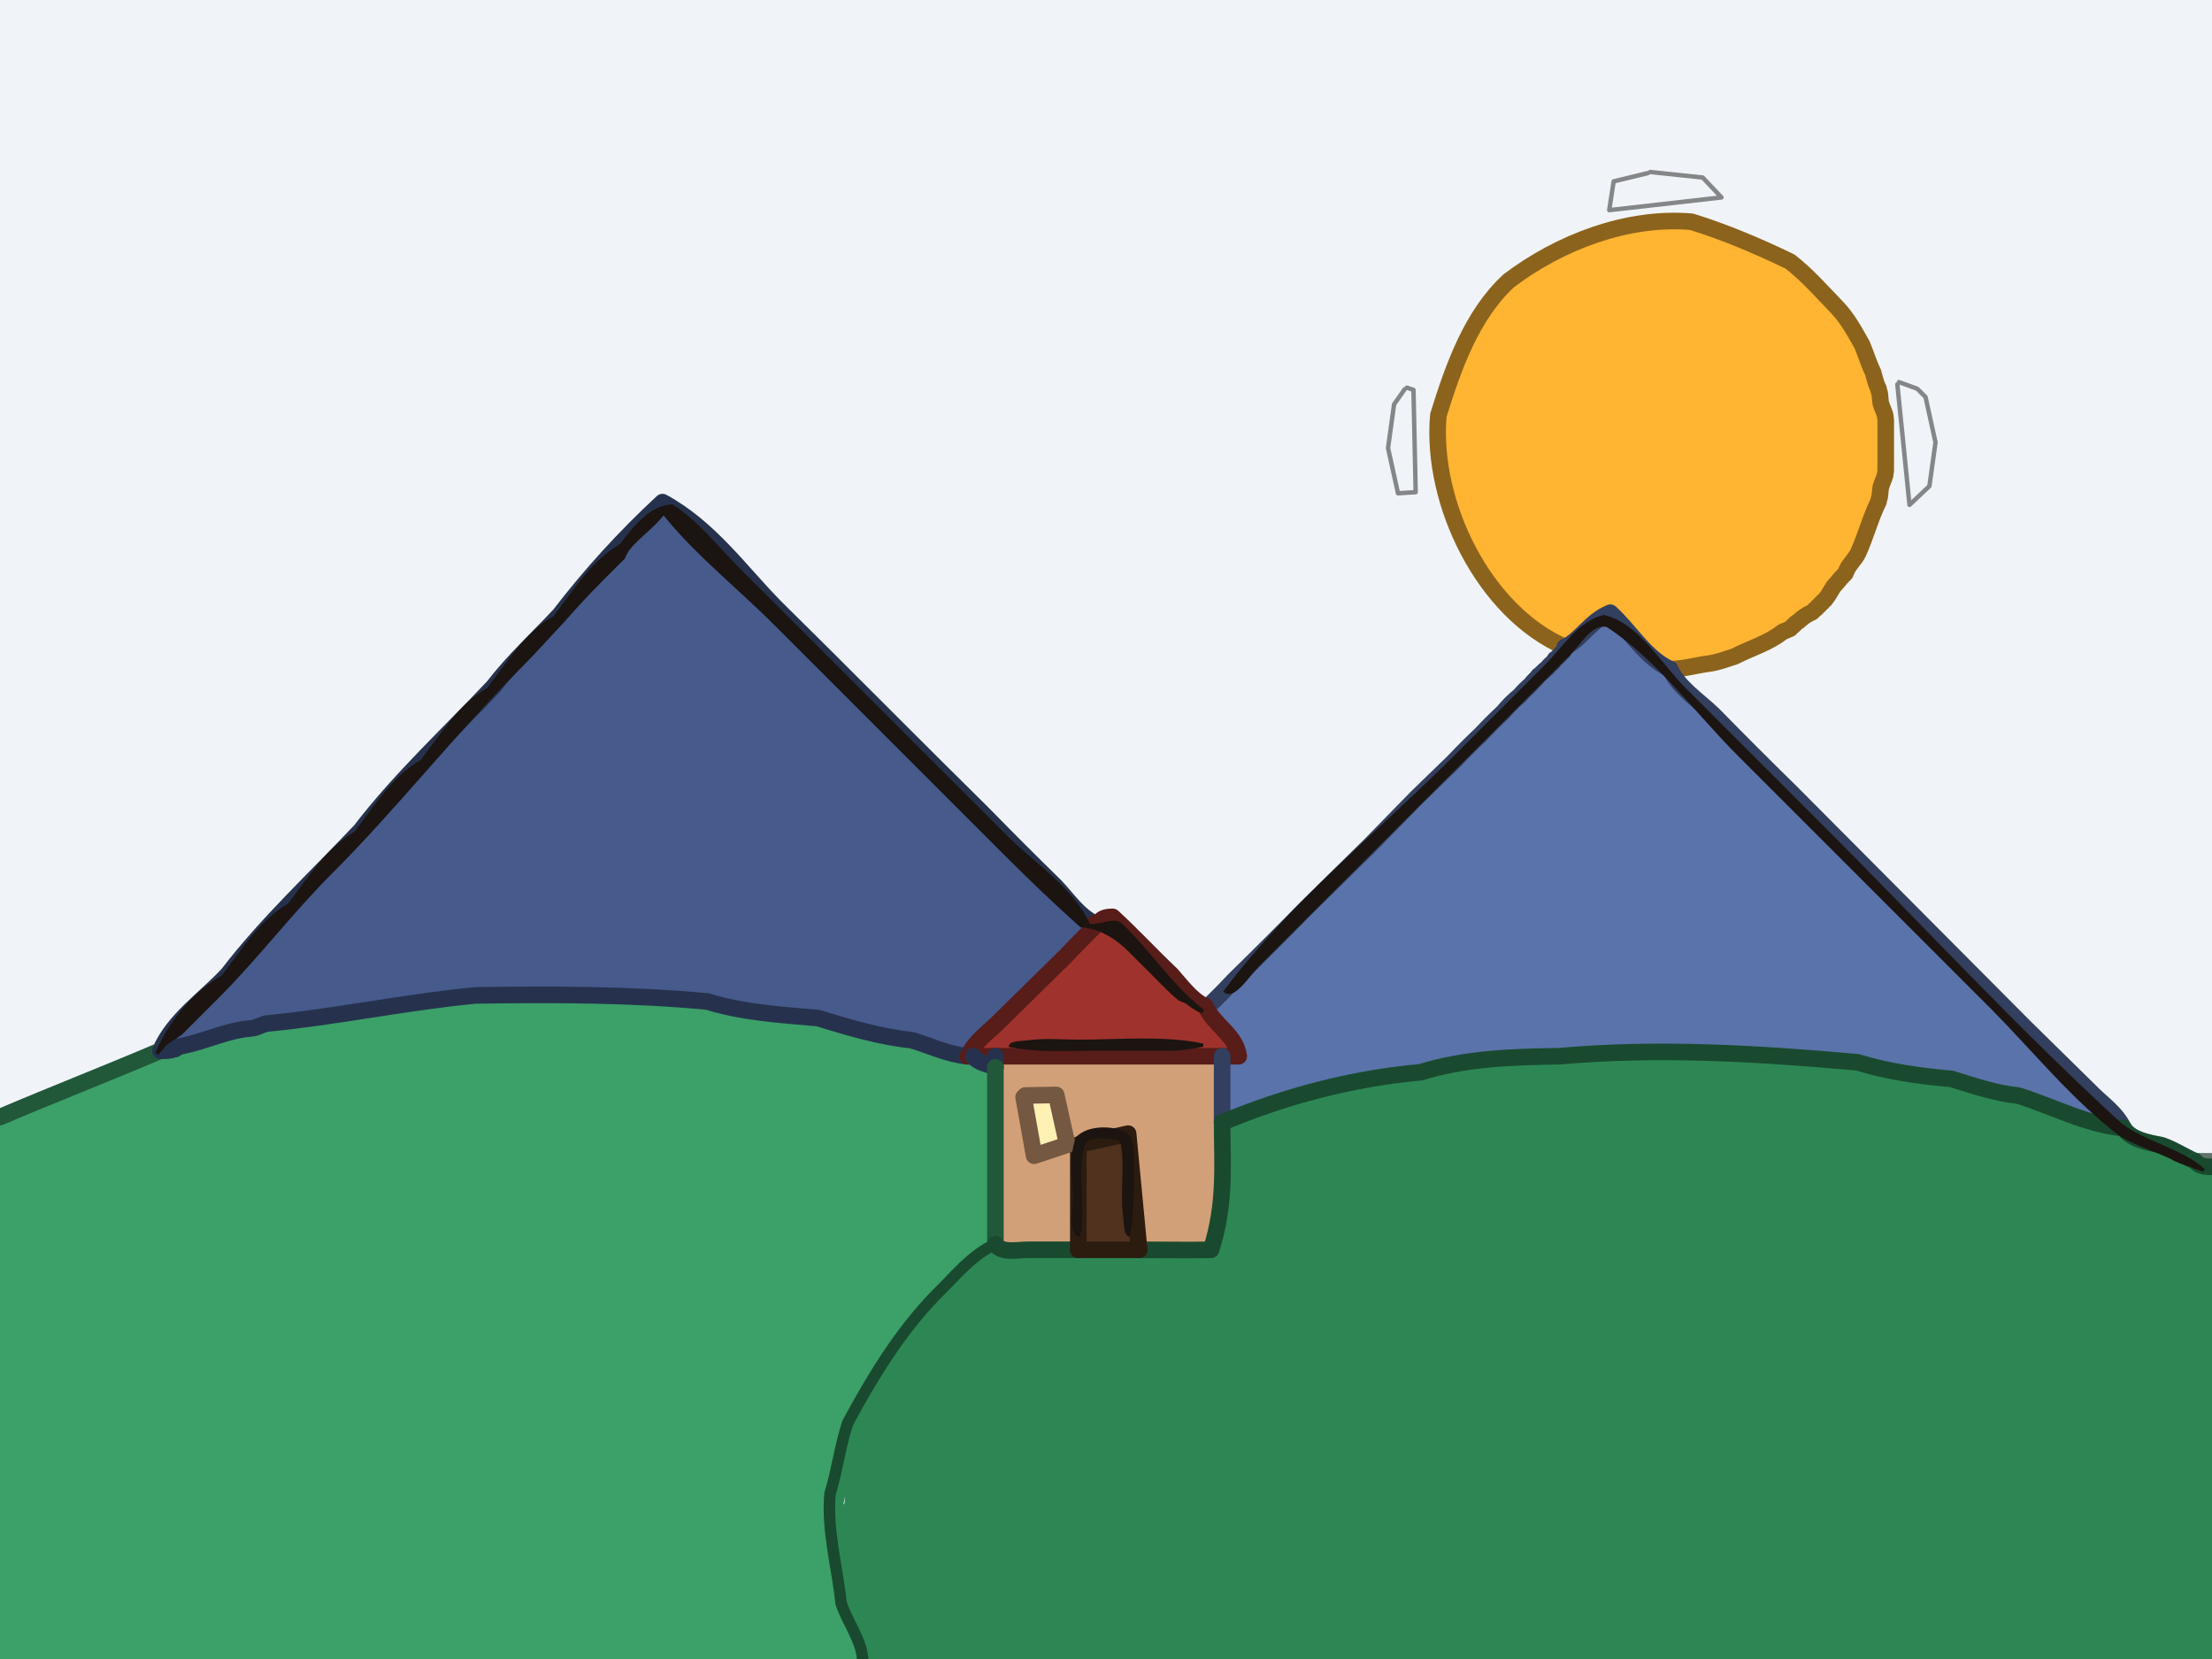
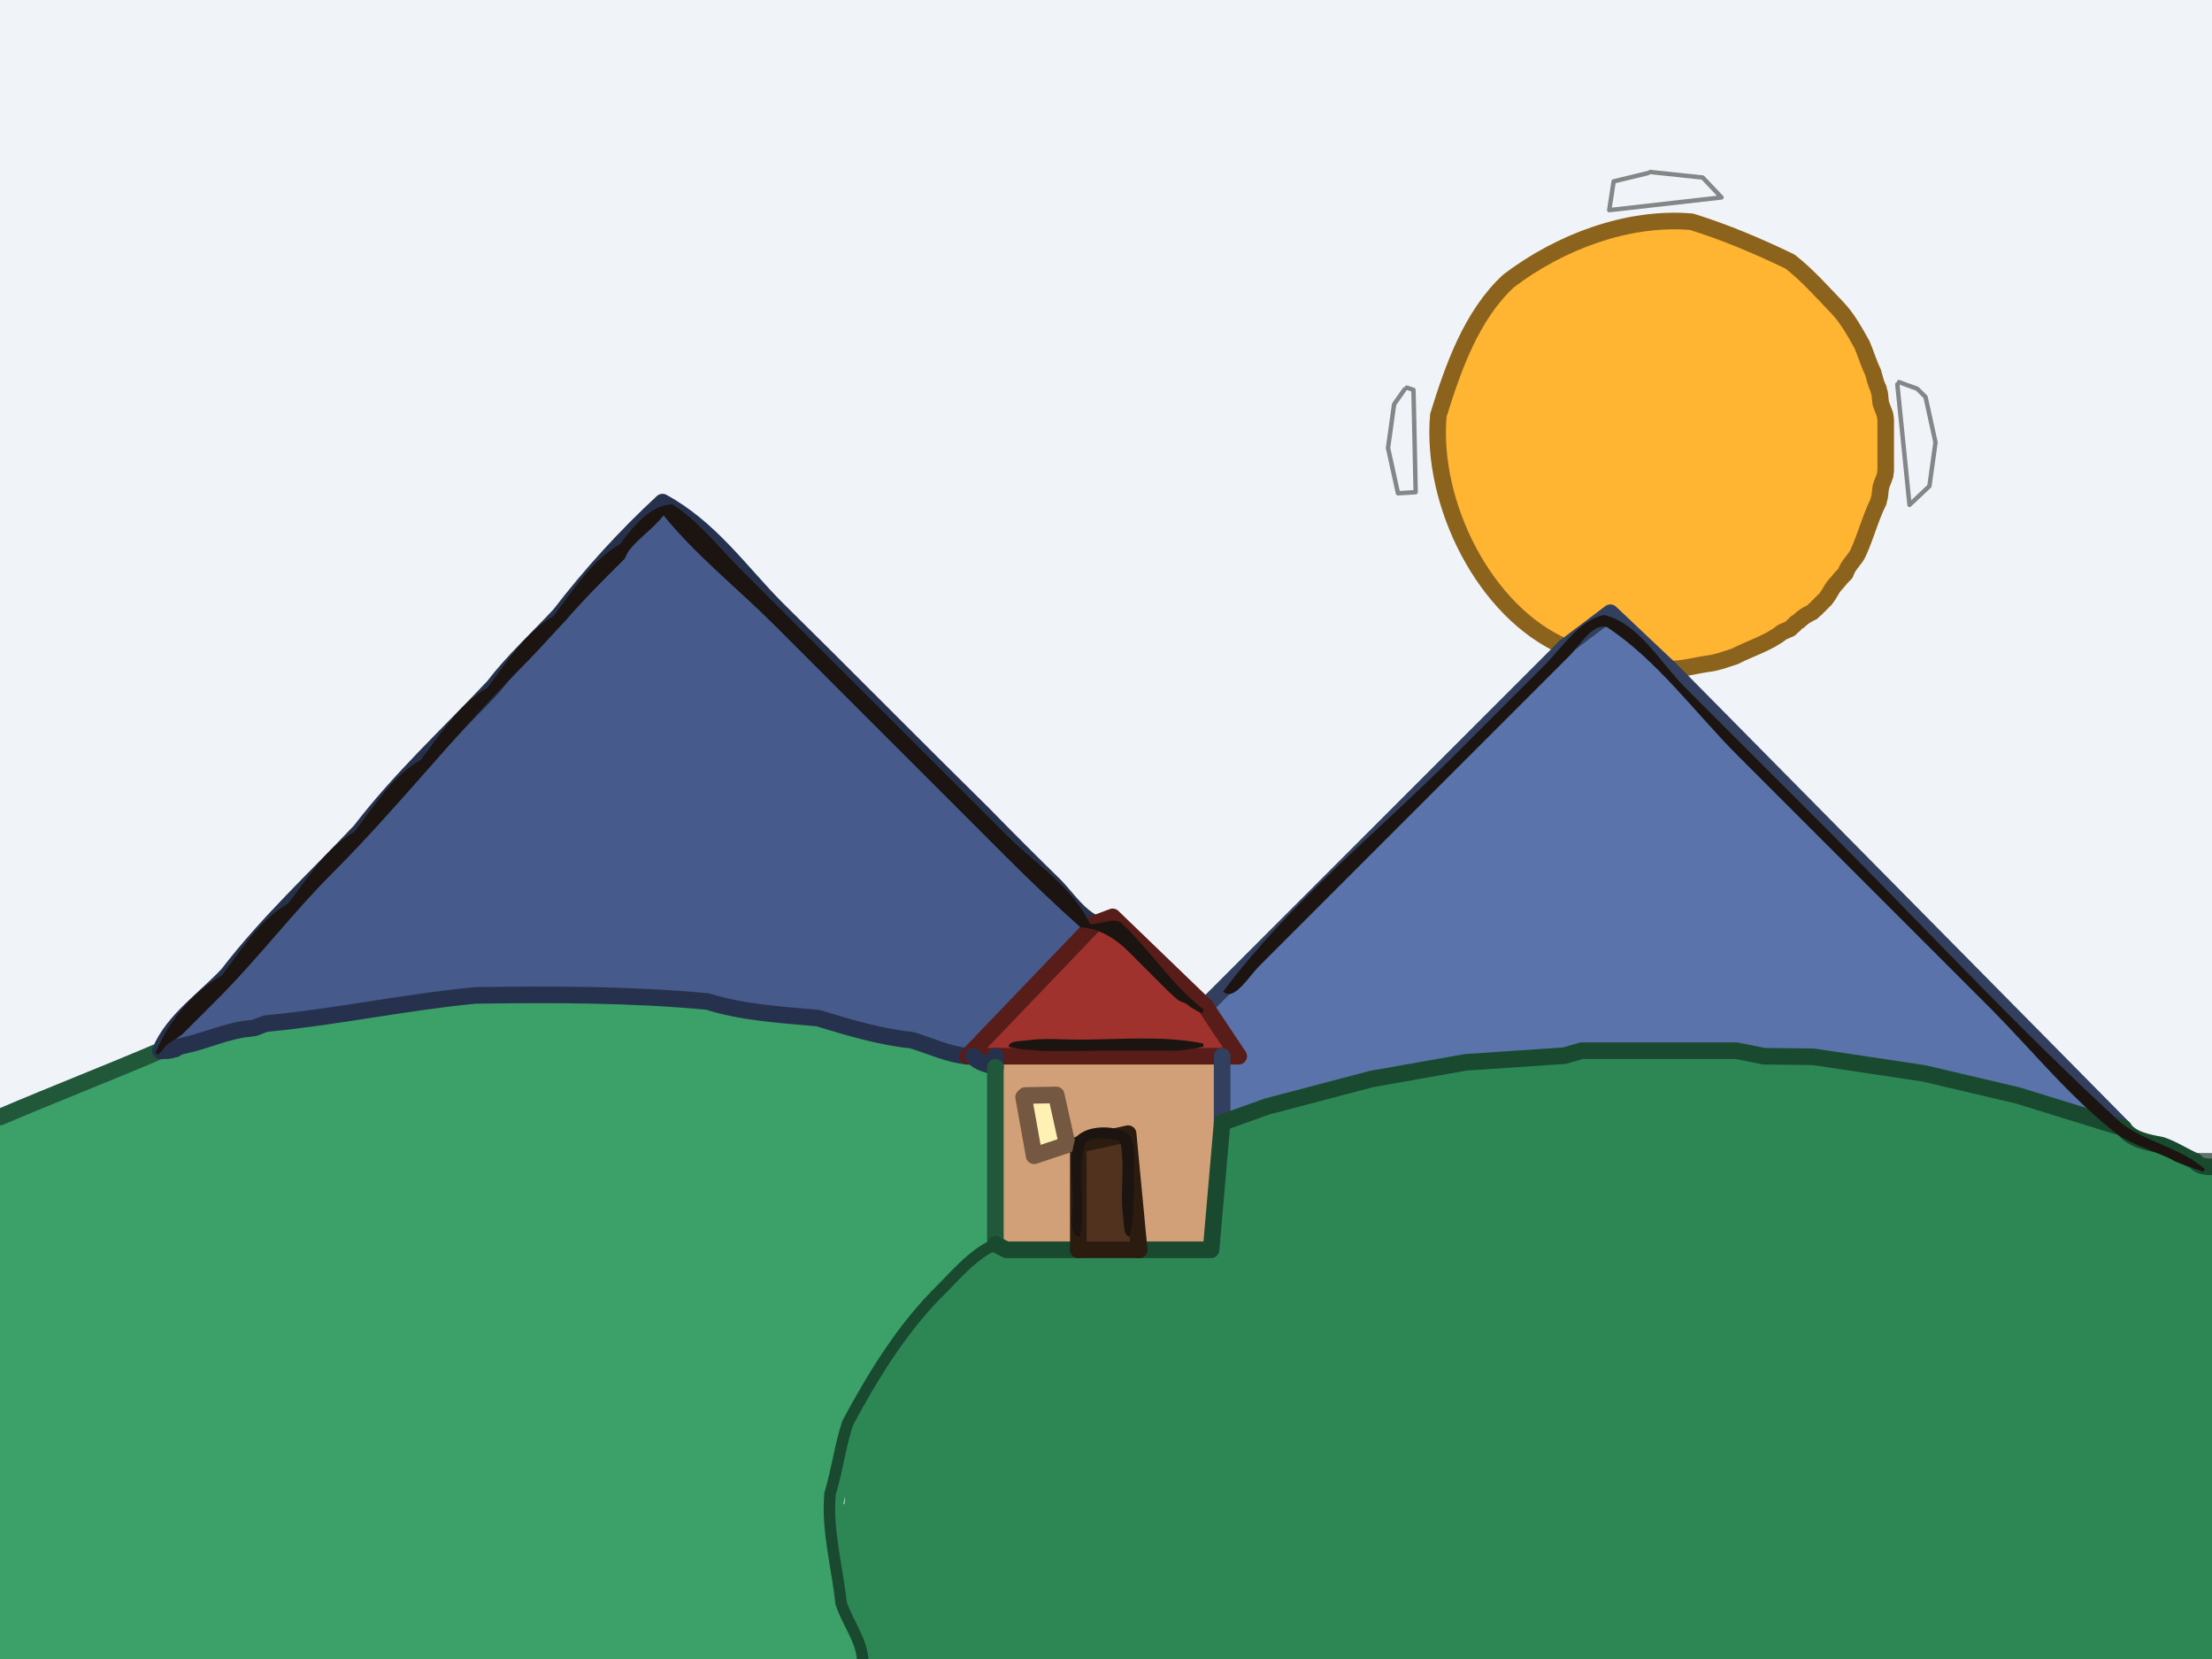
<svg xmlns="http://www.w3.org/2000/svg" viewBox="0 0 400 300" width="400" height="300" shape-rendering="geometricPrecision">
  <g id="layer-00-background" fill-rule="evenodd">
-     <path id="region-5" d="M400 0C266.7 0 133.3 0 0 0C0 67.3 0 134.7 0 202C9.6 197.9 19.4 194.1 29 190C31.4 184.4 37 180.7 41.2 176.2C48.4 166.8 57.1 158.8 65.2 150.2C72.4 140.8 81.1 132.8 89.2 124.2C92.8 119.5 97.2 115.5 101.2 111.2C106.8 103.9 113 97.1 119.8 90.8C128.4 95.5 133.8 103.3 140.2 109.8C152.8 122.2 165.2 134.8 177.8 147.2C182.1 151.6 186.4 155.9 190.8 160.2C193.1 162.6 195 165.6 198 167C198.3 166.9 198.5 166.8 198.8 166.7C199.2 166.2 199.7 165.8 200.2 165.4C204.9 169.2 208.2 172.8 211.8 176.2C213.7 178.3 215.4 180.8 218 182C218.3 181.9 218.5 181.8 218.8 181.7C218.9 181.5 219.1 181.4 219.3 181.2C219.4 181.1 219.6 180.9 219.8 180.7C220.9 179.6 222.1 178.4 223.2 177.2C227.6 172.9 231.9 168.6 236.2 164.2C240.1 160.4 243.9 156.6 247.8 152.8C250.6 149.9 253.4 147.1 256.2 144.2C258.4 142.1 260.6 139.9 262.8 137.8C264.4 136.1 266.1 134.4 267.8 132.8C269.1 131.4 270.4 130.1 271.8 128.8C272.7 127.7 273.7 126.7 274.8 125.8C275.4 125.1 276.1 124.4 276.8 123.8C277.2 123.2 277.8 122.8 278.2 122.2C278.8 121.8 279.2 121.2 279.8 120.8C280.1 120.4 280.4 120.1 280.8 119.8C280.9 119.6 281.1 119.4 281.2 119.2C281.4 119.1 281.6 118.9 281.7 118.8C281.9 118.6 282.1 118.4 282.2 118.3C282.4 118.1 282.5 117.9 282.7 117.8C282.8 117.5 282.9 117.3 283 117C268.4 110.7 258.7 91 260.1 75.1C262.8 66.4 266.1 57 272.8 50.8C282 43.8 294.3 39.1 305.9 40.1C312 42 317.9 44.5 323.7 47.3C326.9 49.8 329.5 52.8 332.3 55.7C334.1 57.6 335.4 60 336.7 62.3C337.4 63.9 337.9 65.7 338.7 67.3C339 68.3 339.2 69.4 339.7 70.3C339.7 70.6 339.8 70.8 339.9 71.1C340 71.7 340 72.3 340.1 72.9C340.3 73.6 340.7 74.4 340.9 75.1C340.9 75.4 341 75.7 341 76C341 76.3 341 76.7 341 77C341 78 341 79 341 80C341 81.7 341 83.3 341 85C341 85.3 340.9 85.6 340.9 85.9C340.7 86.6 340.3 87.4 340.1 88.1C340.1 88.4 340 88.7 340 89C340 89.3 339.9 89.6 339.9 89.9C339.8 90.2 339.7 90.4 339.7 90.7C338.2 93.7 337.4 97 336 100C335.5 101.1 334.5 101.9 334 103C333.9 103.2 333.8 103.4 333.7 103.7C333.5 103.9 333.4 104 333.2 104.2C332.7 104.7 332.3 105.3 331.8 105.8C331.2 106.5 330.8 107.5 330.2 108.2C330.1 108.4 329.9 108.6 329.7 108.7C329.6 108.9 329.4 109.1 329.2 109.2C329.1 109.4 328.9 109.6 328.7 109.7C328.6 109.9 328.4 110.1 328.2 110.2C328 110.4 327.9 110.5 327.7 110.7C326.8 111.1 326 111.6 325.3 112.3C325.1 112.4 324.9 112.6 324.7 112.7C324.6 112.9 324.4 113.1 324.2 113.2C324 113.4 323.9 113.5 323.7 113.7C323.2 113.9 322.8 114.1 322.3 114.3C319.8 116.3 316.6 117.2 313.7 118.7C312.1 119.2 310.6 119.8 309 120C306.7 120.3 304.4 121 302 121C303.6 124.4 307.1 126.6 309.8 129.2C314.4 133.9 319.1 138.6 323.8 143.2C337.9 157.4 352.1 171.6 366.2 185.8C370.1 189.6 373.9 193.4 377.8 197.2C379.9 199.4 382.7 201.2 384 204C385.4 206.1 388.4 206.6 390.9 207.1C393 207.8 394.9 209.1 397 210C398 210 399 210 400 210C400 140 400 70 400 0ZM298.4 31.1L307.9 32.1L311.3 35.7L291 38L291.8 32.8L298 31.3ZM343.4 69.1L346.7 70.3L348.2 71.8L350 80L348.9 87.9L345.3 91.3L343.1 69.5ZM254.4 70.1L255.6 70.5L256 89L252.8 89.2L251 81L252.1 73.1L254 70.4Z" fill="#f0f4f8" stroke="#f0f4f8" stroke-width="0.4" stroke-linejoin="round" />
+     <path id="region-5" d="M400 0C266.7 0 133.3 0 0 0C0 67.3 0 134.7 0 202C9.6 197.9 19.4 194.1 29 190C31.4 184.4 37 180.7 41.2 176.2C48.4 166.8 57.1 158.8 65.2 150.2C72.4 140.8 81.1 132.8 89.2 124.2C92.8 119.5 97.2 115.5 101.2 111.2C106.8 103.9 113 97.1 119.8 90.8C128.4 95.5 133.8 103.3 140.2 109.8C152.8 122.2 165.2 134.8 177.8 147.2C182.1 151.6 186.4 155.9 190.8 160.2C193.1 162.6 195 165.6 198 167L201.2 165.8L218 182L283 117C268.4 110.7 258.7 91 260.1 75.1C262.8 66.4 266.1 57 272.8 50.8C282 43.8 294.3 39.1 305.9 40.1C312 42 317.9 44.5 323.7 47.3C326.9 49.8 329.5 52.8 332.3 55.7C334.1 57.6 335.4 60 336.7 62.3C337.4 63.9 337.9 65.7 338.7 67.3C339 68.3 339.2 69.4 339.7 70.3C339.7 70.6 339.8 70.8 339.9 71.1C340 71.7 340 72.3 340.1 72.9C340.3 73.6 340.7 74.4 340.9 75.1C340.9 75.4 341 75.7 341 76C341 76.3 341 76.7 341 77C341 78 341 79 341 80C341 81.7 341 83.3 341 85C341 85.3 340.9 85.6 340.9 85.9C340.7 86.6 340.3 87.4 340.1 88.1C340.1 88.4 340 88.7 340 89C340 89.3 339.9 89.6 339.9 89.9C339.8 90.2 339.7 90.4 339.7 90.7C338.2 93.7 337.4 97 336 100C335.5 101.1 334.5 101.9 334 103C333.9 103.2 333.8 103.4 333.7 103.7C333.5 103.9 333.4 104 333.2 104.2C332.7 104.7 332.3 105.3 331.8 105.8C331.2 106.5 330.8 107.5 330.2 108.2C330.1 108.4 329.9 108.6 329.7 108.7C329.6 108.9 329.4 109.1 329.2 109.2C329.1 109.4 328.9 109.6 328.7 109.7C328.6 109.9 328.4 110.1 328.2 110.2C328 110.4 327.9 110.5 327.7 110.7C326.8 111.1 326 111.6 325.3 112.3C325.1 112.4 324.9 112.6 324.7 112.7C324.6 112.9 324.4 113.1 324.2 113.2C324 113.4 323.9 113.5 323.7 113.7C323.2 113.9 322.8 114.1 322.3 114.3C319.8 116.3 316.6 117.2 313.7 118.7C312.1 119.2 310.6 119.8 309 120C306.7 120.3 304.4 121 302 121L384 204C385.4 206.1 388.4 206.6 390.9 207.1C393 207.8 394.9 209.1 397 210C398 210 399 210 400 210C400 140 400 70 400 0ZM298.4 31.1L307.9 32.1L311.3 35.7L291 38L291.8 32.8L298 31.3ZM343.4 69.1L346.7 70.3L348.2 71.8L350 80L348.9 87.9L345.3 91.3L343.1 69.5ZM254.4 70.1L255.6 70.5L256 89L252.8 89.2L251 81L252.1 73.1L254 70.4Z" fill="#f0f4f8" stroke="#f0f4f8" stroke-width="0.4" stroke-linejoin="round" />
  </g>
  <g id="layer-10-fill-brown-dark" fill-rule="evenodd">
-     <path id="region-2" d="M218 182C215.4 180.8 213.7 178.3 211.8 176.2C208.2 172.8 204.9 169.2 201.2 165.8C199.7 165.8 199.2 166.2 198.8 166.7C198.5 166.8 198.3 166.9 198 167C197.9 167.3 197.8 167.5 197.7 167.8C197.5 167.9 197.4 168.1 197.2 168.3C197.1 168.4 196.9 168.6 196.7 168.8C195.4 170.1 194.1 171.4 192.8 172.8C188.9 176.6 185.1 180.4 181.2 184.2C179.1 186.4 176.3 188.2 175 191C175.3 191 175.7 191 176 191C177.3 191 178.7 191 180 191C193.7 191 207.3 191 221 191C222 191 223 191 224 191C223.5 187.1 219.5 185.4 218 182Z" fill="#a0322d" stroke="#a0322d" stroke-width="0.4" stroke-linejoin="round" />
+     <path id="region-2" d="M218 182L201.2 165.8L198 167L175 191L176 191L180 191L221 191L224 191L218 182Z" fill="#a0322d" stroke="#a0322d" stroke-width="0.4" stroke-linejoin="round" />
  </g>
  <g id="layer-15-fill-green-dark" fill-rule="evenodd">
-     <path id="region-15" d="M384 204C377.4 203.4 371.3 200.1 364.9 198.1C360.8 197.7 356.8 196.3 352.9 195.1C347.2 194.6 341.4 193.8 335.9 192.1C318 190.5 299.9 189.4 282 191C273.6 191.1 264.9 191.4 256.9 193.9C244.6 195 232.4 198.2 221 203C221 210.3 221.7 217.6 220.9 224.9C214.7 226.1 210.3 226 206 226L195 226C192 226 189 226 186 226C184 226 181.1 226.7 180 225C175.7 226.9 172.6 230.9 169.2 234.2C162.7 240.9 157.7 249.1 153.3 257.3C151.9 261.5 151.4 265.9 150.1 270.1C149.5 276.7 151.4 283.3 152.1 289.9C153.2 293.3 155.7 296.4 156 300C237.3 300 318.7 300 400 300C400 270.3 400 240.7 400 211C398.9 211 397.6 210.9 397 210C394.9 209.1 393 207.8 390.9 207.1C388.4 206.6 385.4 206.1 384 204ZM153.4 264.2C154.8 264.7 156.2 265.6 157.2 266.8C159.3 272.3 158.4 277.7 157.9 282.9C157.5 283.8 157.4 284 157.2 284.2C157.1 284.4 156.9 284.6 156.7 284.7C156.6 284.9 156.4 285.1 156.2 285.2C156 285.4 155.9 285.5 155.7 285.7C155.4 285.8 155.2 285.9 155 286C154.8 286.1 154.6 286.2 154.3 286.3C153 284.6 153 283.3 153 282C152.4 280.3 152.2 280.1 152 280C151 277.6 151 276.3 151 275C151.6 273.3 151.8 273.1 152 273C153.2 269.4 152.8 266.9 153.1 264.5Z" fill="#2d8755" stroke="#2d8755" stroke-width="0.4" stroke-linejoin="round" />
+     <path id="region-15" d="M384 204L364.9 198.1L347.9 194.1L327.9 191.1L319 191L314 190L286 190L282.9 190.9L265.1 192.1L248.1 195.1L229.1 200.1L221 203L219 226L206 226L195 226L182 226L180 225C175.7 226.9 172.6 230.9 169.2 234.2C162.7 240.9 157.7 249.1 153.3 257.3C151.9 261.5 151.4 265.9 150.1 270.1C149.5 276.7 151.4 283.3 152.1 289.9C153.2 293.3 155.7 296.4 156 300C237.3 300 318.7 300 400 300C400 270.3 400 240.7 400 211C398.9 211 397.6 210.9 397 210C394.9 209.1 393 207.8 390.9 207.1C388.4 206.6 385.4 206.1 384 204ZM153.4 264.2C154.8 264.7 156.2 265.6 157.2 266.8C159.3 272.3 158.4 277.7 157.9 282.9C157.5 283.8 157.4 284 157.2 284.2C157.1 284.4 156.9 284.6 156.7 284.7C156.6 284.9 156.4 285.1 156.2 285.2C156 285.4 155.9 285.5 155.7 285.7C155.4 285.8 155.2 285.9 155 286C154.8 286.1 154.6 286.2 154.3 286.3C153 284.6 153 283.3 153 282C152.4 280.3 152.2 280.1 152 280C151 277.6 151 276.3 151 275C151.6 273.3 151.8 273.1 152 273C153.2 269.4 152.8 266.9 153.1 264.5Z" fill="#2d8755" stroke="#2d8755" stroke-width="0.4" stroke-linejoin="round" />
    <path id="region-16" d="M153.1 264.5C152.8 266.9 153.2 269.4 152.9 271.9C151.8 273.1 151.6 273.3 151.4 273.4C151 276.3 151 277.6 151.1 278.9C152.2 280.1 152.4 280.3 152.6 280.4C153 283.3 153 284.6 153.1 285.9C154.6 286.2 154.8 286.1 155 286C155.2 285.9 155.4 285.8 155.7 285.7C155.9 285.5 156 285.4 156.2 285.2C156.4 285.1 156.6 284.9 156.7 284.7C156.9 284.6 157.1 284.4 157.2 284.2C157.4 284 157.5 283.8 157.7 283.7C158.4 277.7 159.3 272.3 157.7 267.3C156.2 265.6 154.8 264.7 153.4 264.2Z" fill="#2d8755" stroke="#2d8755" stroke-width="0.4" stroke-linejoin="round" />
  </g>
  <g id="layer-15-fill-green-light" fill-rule="evenodd">
    <path id="region-11" d="M400 210C399 210 398 210 397 210C397.6 210.9 398.9 211 400 211C400 210.7 400 210.3 400 210Z" fill="#afd0c2" stroke="#afd0c2" stroke-width="0.4" stroke-linejoin="round" />
  </g>
  <g id="layer-15-fill-green-mid" fill-rule="evenodd">
-     <path id="region-17" d="M29 190C19.4 194.1 9.6 197.9 0 202C0 234.7 0 267.3 0 300C52 300 104 300 156 300C155.7 296.4 153.2 293.3 152.1 289.9C151.4 283.3 149.5 276.7 150.1 270.1C151.4 265.9 151.9 261.5 153.3 257.3C157.7 249.1 162.7 240.9 169.2 234.2C172.6 230.9 175.7 226.9 180 225C180 214.3 180 203.7 180 193C178.6 192.4 176.8 192.2 176 191C175.7 191 175.3 191 175 191C171.5 190.7 168.2 189.1 164.9 188.1C159.1 187.5 153.5 185.8 147.9 184.1C141.2 183.5 134.3 183.1 127.9 181.1C114 179.8 100 179.8 86 180C73.3 181.2 60.8 183.9 48.1 185.1C47.4 185.3 46.6 185.7 45.9 185.9C45.6 185.9 45.3 186 45 186C40.9 186.4 37.1 188.3 33.1 189.1C32.8 189.2 32.6 189.2 32.3 189.3C32.1 189.4 31.9 189.6 31.7 189.7C31.4 189.7 31.2 189.8 30.9 189.9C30.6 189.9 30.4 190 30.1 190C29.7 190 29.4 190 29 190Z" fill="#3ca069" stroke="#3ca069" stroke-width="0.4" stroke-linejoin="round" />
+     <path id="region-17" d="M29 190C19.4 194.1 9.6 197.9 0 202C0 234.7 0 267.3 0 300C52 300 104 300 156 300C155.7 296.4 153.2 293.3 152.1 289.9C151.4 283.3 149.5 276.7 150.1 270.1C151.4 265.9 151.9 261.5 153.3 257.3C157.7 249.1 162.7 240.9 169.2 234.2C172.6 230.9 175.7 226.9 180 225L180 193C178.6 192.4 176.8 192.2 176 191L175 191C171.5 190.7 168.2 189.1 164.9 188.1C159.1 187.5 153.5 185.8 147.9 184.1C141.2 183.5 134.3 183.1 127.9 181.1C114 179.8 100 179.8 86 180C73.3 181.2 60.8 183.9 48.1 185.1C47.4 185.3 46.6 185.7 45.9 185.9C45.6 185.9 45.3 186 45 186C40.9 186.4 37.1 188.3 33.1 189.1C32.8 189.2 32.6 189.2 32.3 189.3C32.1 189.4 31.9 189.6 31.7 189.7C31.4 189.7 31.2 189.8 30.9 189.9C30.6 189.9 30.4 190 30.1 190C29.7 190 29.4 190 29 190Z" fill="#3ca069" stroke="#3ca069" stroke-width="0.4" stroke-linejoin="round" />
  </g>
  <g id="layer-20-fill-neutral-dark" fill-rule="evenodd">
    <path id="region-12" d="M298 31.3L291.8 32.8L291 38L311.3 35.7L307.9 32.1L298.4 31.1Z" fill="#f0f4f8" stroke="#f0f4f8" stroke-width="0.4" stroke-linejoin="round" />
    <path id="region-13" d="M343.1 69.5L345.3 91.3L348.9 87.9L350 80L348.2 71.8L346.7 70.3L343.4 69.1Z" fill="#f0f4f8" stroke="#f0f4f8" stroke-width="0.4" stroke-linejoin="round" />
  </g>
  <g id="layer-20-fill-neutral-light" fill-rule="evenodd">
    <path id="region-14" d="M254 70.4L252.1 73.1L251 81L252.8 89.2L256 89L255.6 70.5L254.4 70.1Z" fill="#f0f4f8" stroke="#f0f4f8" stroke-width="0.4" stroke-linejoin="round" />
  </g>
  <g id="layer-25-fill-purple-magenta-dark" fill-rule="evenodd">
-     <path id="region-7" d="M180 191C178.7 191 177.3 191 176 191C176.8 192.2 178.6 192.4 180 193C180 192.3 180 191.7 180 191Z" fill="#465a8c" stroke="#465a8c" stroke-width="0.4" stroke-linejoin="round" />
+     <path id="region-7" d="M180 191L176 191C176.8 192.2 178.6 192.4 180 193L180 191Z" fill="#465a8c" stroke="#465a8c" stroke-width="0.4" stroke-linejoin="round" />
  </g>
  <g id="layer-25-fill-purple-magenta-light" fill-rule="evenodd">
-     <path id="region-8" d="M302 121C297.5 118.9 294.9 114.2 291.2 110.8C287.5 112.3 286 115.6 283 117C282.9 117.3 282.8 117.5 282.7 117.8C282.5 117.9 282.4 118.1 282.2 118.3C282.1 118.4 281.9 118.6 281.7 118.8C281.6 118.9 281.4 119.1 281.2 119.2C281.1 119.4 280.9 119.6 280.8 119.8C280.4 120.1 280.1 120.4 279.8 120.8C279.2 121.2 278.8 121.8 278.2 122.2C277.8 122.8 277.2 123.2 276.8 123.8C276.1 124.4 275.4 125.1 274.8 125.8C273.7 126.7 272.7 127.7 271.8 128.8C270.4 130.1 269.1 131.4 267.8 132.8C266.1 134.4 264.4 136.1 262.8 137.8C260.6 139.9 258.4 142.1 256.2 144.2C253.4 147.1 250.6 149.9 247.8 152.8C243.9 156.6 240.1 160.4 236.2 164.2C231.9 168.6 227.6 172.9 223.2 177.2C222.1 178.4 220.9 179.6 219.8 180.7C219.6 180.9 219.4 181.1 219.3 181.2C219.1 181.4 218.9 181.5 218.8 181.7C218.5 181.8 218.3 181.9 218 182C219.5 185.4 223.5 187.1 225.5 190.2C223 191 222 191 221 191C221 195 221 199 221 203C232.4 198.2 244.6 195 256.9 193.9C264.9 191.4 273.6 191.1 282 191C299.9 189.4 318 190.5 335.9 192.1C341.4 193.8 347.2 194.6 352.9 195.1C356.8 196.3 360.8 197.7 364.9 198.1C371.3 200.1 377.4 203.4 384 204C382.7 201.2 379.9 199.4 377.8 197.2C373.9 193.4 370.1 189.6 366.2 185.8C352.1 171.6 337.9 157.4 323.8 143.2C319.1 138.6 314.4 133.9 309.8 129.2C307.1 126.6 303.6 124.4 302 121Z" fill="#5a73aa" stroke="#5a73aa" stroke-width="0.4" stroke-linejoin="round" />
+     <path id="region-8" d="M302 121L291.2 110.8L283 117L218 182L224 191L221 191L221 203L229.1 200.1L248.1 195.1L265.1 192.1L282.9 190.9L286 190L314 190L319 191L327.9 191.1L347.9 194.1L364.9 198.1L384 204L302 121Z" fill="#5a73aa" stroke="#5a73aa" stroke-width="0.4" stroke-linejoin="round" />
  </g>
  <g id="layer-25-fill-purple-magenta-mid" fill-rule="evenodd">
-     <path id="region-6" d="M198 167C195 165.6 193.1 162.6 190.8 160.2C186.4 155.9 182.1 151.6 177.8 147.2C165.2 134.8 152.8 122.2 140.2 109.8C133.8 103.3 128.4 95.5 120.8 90.4C113 97.1 106.8 103.9 101.2 111.2C97.2 115.5 92.8 119.5 89.2 124.2C81.1 132.8 72.4 140.8 65.2 150.2C57.1 158.8 48.4 166.8 41.2 176.2C37 180.7 31.4 184.4 29 190C29.4 190 29.7 190 30.1 190C30.4 190 30.6 189.9 30.9 189.9C31.2 189.8 31.4 189.7 31.7 189.7C31.9 189.6 32.1 189.4 32.3 189.3C32.6 189.2 32.8 189.2 33.1 189.1C37.1 188.3 40.9 186.4 45 186C45.3 186 45.6 185.9 45.9 185.9C46.6 185.7 47.4 185.3 48.1 185.1C60.8 183.9 73.3 181.2 86 180C100 179.8 114 179.8 127.9 181.1C134.3 183.1 141.2 183.5 147.9 184.1C153.5 185.8 159.1 187.5 164.9 188.1C168.2 189.1 171.5 190.7 175 191C176.3 188.2 179.1 186.4 181.2 184.2C185.1 180.4 188.9 176.6 192.8 172.8C194.1 171.4 195.4 170.1 196.7 168.8C196.9 168.6 197.1 168.4 197.2 168.3C197.4 168.1 197.5 167.9 197.7 167.8C197.8 167.5 197.9 167.3 198 167Z" fill="#465a8c" stroke="#465a8c" stroke-width="0.4" stroke-linejoin="round" />
+     <path id="region-6" d="M198 167C195 165.6 193.1 162.6 190.8 160.2C186.4 155.9 182.1 151.6 177.8 147.2C165.2 134.8 152.8 122.2 140.2 109.8C133.8 103.3 128.4 95.5 120.8 90.4C113 97.1 106.8 103.9 101.2 111.2C97.2 115.5 92.8 119.5 89.2 124.2C81.1 132.8 72.4 140.8 65.2 150.2C57.1 158.8 48.4 166.8 41.2 176.2C37 180.7 31.4 184.4 29 190C29.4 190 29.7 190 30.1 190C30.4 190 30.6 189.9 30.9 189.9C31.2 189.8 31.4 189.7 31.7 189.7C31.9 189.6 32.1 189.4 32.3 189.3C32.6 189.2 32.8 189.2 33.1 189.1C37.1 188.3 40.9 186.4 45 186C45.3 186 45.6 185.9 45.9 185.9C46.6 185.7 47.4 185.3 48.1 185.1C60.8 183.9 73.3 181.2 86 180C100 179.8 114 179.8 127.9 181.1C134.3 183.1 141.2 183.5 147.9 184.1C153.5 185.8 159.1 187.5 164.9 188.1C168.2 189.1 171.5 190.7 175 191L198 167Z" fill="#465a8c" stroke="#465a8c" stroke-width="0.4" stroke-linejoin="round" />
  </g>
  <g id="layer-30-fill-yellow-dark" fill-rule="evenodd">
    <path id="region-3" d="M197.8 209.1L197 211L197 222L200 224L202 211L198.4 209Z" fill="#50321e" stroke="#50321e" stroke-width="0.4" stroke-linejoin="round" />
    <path id="region-9" d="M195 226L206 226L204 205L195 207L195 226ZM198.4 209L202 211L200 224L197 222L197 211L197.8 209.1Z" fill="#50321e" stroke="#50321e" stroke-width="0.4" stroke-linejoin="round" />
  </g>
  <g id="layer-30-fill-yellow-light" fill-rule="evenodd">
    <path id="region-4" d="M185.1 198.4L187 209L193 207L191 198L185.4 198.1Z" fill="#fff0b4" stroke="#fff0b4" stroke-width="0.4" stroke-linejoin="round" />
-     <path id="region-10" d="M302 121C304.4 121 306.7 120.3 309 120C310.6 119.8 312.1 119.2 313.7 118.7C316.6 117.2 319.8 116.3 322.3 114.3C322.8 114.1 323.2 113.9 323.7 113.7C323.9 113.5 324 113.4 324.2 113.2C324.4 113.1 324.6 112.9 324.7 112.7C324.9 112.6 325.1 112.4 325.3 112.3C326 111.6 326.8 111.1 327.7 110.7C327.9 110.5 328 110.4 328.2 110.2C328.4 110.1 328.6 109.9 328.7 109.7C328.9 109.6 329.1 109.4 329.2 109.2C329.4 109.1 329.6 108.9 329.7 108.7C329.9 108.6 330.1 108.4 330.2 108.2C330.8 107.5 331.2 106.5 331.8 105.8C332.3 105.3 332.7 104.7 333.2 104.2C333.4 104 333.5 103.9 333.7 103.7C333.8 103.4 333.9 103.2 334 103C334.5 101.9 335.5 101.1 336 100C337.4 97 338.2 93.7 339.7 90.7C339.7 90.4 339.8 90.2 339.9 89.9C339.9 89.6 340 89.3 340 89C340 88.7 340.1 88.4 340.1 88.1C340.3 87.4 340.7 86.6 340.9 85.9C340.9 85.6 341 85.3 341 85C341 83.3 341 81.7 341 80C341 79 341 78 341 77C341 76.7 341 76.3 341 76C341 75.7 340.9 75.4 340.9 75.1C340.7 74.4 340.3 73.6 340.1 72.9C340 72.3 340 71.7 339.9 71.1C339.8 70.8 339.7 70.6 339.7 70.3C339.2 69.4 339 68.3 338.7 67.3C337.9 65.7 337.4 63.9 336.7 62.3C335.4 60 334.1 57.6 332.3 55.7C329.5 52.8 326.9 49.8 323.7 47.3C317.9 44.5 312 42 305.9 40.1C294.3 39.1 282 43.8 272.8 50.8C266.1 57 262.8 66.4 260.1 75.1C258.7 91 268.4 110.7 283 117C286 115.6 287.5 112.3 290.2 110.4C294.9 114.2 297.5 118.9 302 121Z" fill="#ffb432" stroke="#ffb432" stroke-width="0.4" stroke-linejoin="round" />
+     <path id="region-10" d="M302 121C304.4 121 306.7 120.3 309 120C310.6 119.8 312.1 119.2 313.7 118.7C316.6 117.2 319.8 116.3 322.3 114.3C322.8 114.1 323.2 113.9 323.7 113.7C323.9 113.5 324 113.4 324.2 113.2C324.4 113.1 324.6 112.9 324.7 112.7C324.9 112.6 325.1 112.4 325.3 112.3C326 111.6 326.8 111.1 327.7 110.7C327.9 110.5 328 110.4 328.2 110.2C328.4 110.1 328.6 109.9 328.7 109.7C328.9 109.6 329.1 109.4 329.2 109.2C329.4 109.1 329.6 108.9 329.7 108.7C329.9 108.6 330.1 108.4 330.2 108.2C330.8 107.5 331.2 106.5 331.8 105.8C332.3 105.3 332.7 104.7 333.2 104.2C333.4 104 333.5 103.9 333.7 103.7C333.8 103.4 333.9 103.2 334 103C334.5 101.9 335.5 101.1 336 100C337.4 97 338.2 93.7 339.7 90.7C339.7 90.4 339.8 90.2 339.9 89.9C339.9 89.6 340 89.3 340 89C340 88.7 340.1 88.4 340.1 88.1C340.3 87.4 340.7 86.6 340.9 85.9C340.9 85.6 341 85.3 341 85C341 83.3 341 81.7 341 80C341 79 341 78 341 77C341 76.7 341 76.3 341 76C341 75.7 340.9 75.4 340.9 75.1C340.7 74.4 340.3 73.6 340.1 72.9C340 72.3 340 71.7 339.9 71.1C339.8 70.8 339.7 70.6 339.7 70.3C339.2 69.4 339 68.3 338.7 67.3C337.9 65.7 337.4 63.9 336.7 62.3C335.4 60 334.1 57.6 332.3 55.7C329.5 52.8 326.9 49.8 323.7 47.3C317.9 44.5 312 42 305.9 40.1C294.3 39.1 282 43.8 272.8 50.8C266.1 57 262.8 66.4 260.1 75.1C258.7 91 268.4 110.7 283 117L291.2 110.8L302 121Z" fill="#ffb432" stroke="#ffb432" stroke-width="0.4" stroke-linejoin="round" />
  </g>
  <g id="layer-30-fill-yellow-mid" fill-rule="evenodd">
-     <path id="region-0" d="M221 191C207.3 191 193.7 191 180 191C180 191.7 180 192.3 180 193C180 203.7 180 214.3 180 225C181.1 226.7 184 226 186 226C189 226 192 226 195 226L195 207L204 205L206 226C210.3 226 214.7 226.1 219 226C221.7 217.6 221 210.3 221 203C221 199 221 195 221 191ZM190.5 195.1L214 195L198.1 199.1L196.3 200.3L195 198L190.2 195.3ZM185.4 198.1L191 198L193 207L187 209L185.1 198.4Z" fill="#d2a078" stroke="#d2a078" stroke-width="0.4" stroke-linejoin="round" />
+     <path id="region-0" d="M221 191L180 191L180 193L180 225L182 226L195 226L195 207L204 205L206 226L219 226L221 203L221 191ZM190.5 195.1L214 195L198.1 199.1L196.3 200.3L195 198L190.2 195.3ZM185.4 198.1L191 198L193 207L187 209L185.1 198.4Z" fill="#d2a078" stroke="#d2a078" stroke-width="0.4" stroke-linejoin="round" />
    <path id="region-1" d="M190.2 195.3L195 198L196.3 200.3L198.1 199.1L214 195L190.5 195.1Z" fill="#d2a078" stroke="#d2a078" stroke-width="0.4" stroke-linejoin="round" />
  </g>
  <g id="layer-90-lines-contour">
    <path d="M283 117C268.4 110.7 258.7 91 260.1 75.1C262.8 66.4 266.1 57 272.8 50.8C282 43.8 294.3 39.1 305.9 40.1C312 42 317.9 44.5 323.7 47.3C326.9 49.8 329.5 52.8 332.3 55.7C334.1 57.6 335.4 60 336.7 62.3C337.4 63.9 337.9 65.7 338.7 67.3C339 68.3 339.2 69.4 339.7 70.3C339.7 70.6 339.8 70.8 339.9 71.1C340 71.7 340 72.3 340.1 72.9C340.3 73.6 340.7 74.4 340.9 75.1C340.9 75.4 341 75.7 341 76C341 76.3 341 76.7 341 77C341 78 341 79 341 80C341 81.7 341 83.3 341 85C341 85.3 340.9 85.6 340.9 85.9C340.7 86.6 340.3 87.4 340.1 88.1C340.1 88.4 340 88.7 340 89C340 89.3 339.9 89.6 339.9 89.9C339.8 90.2 339.7 90.4 339.7 90.7C338.2 93.7 337.4 97 336 100C335.5 101.1 334.5 101.9 334 103C333.9 103.2 333.8 103.4 333.7 103.7C333.5 103.9 333.4 104 333.2 104.2C332.7 104.7 332.3 105.3 331.8 105.8C331.2 106.5 330.8 107.5 330.2 108.2C330.1 108.4 329.9 108.6 329.7 108.7C329.6 108.9 329.4 109.1 329.2 109.2C329.1 109.4 328.9 109.6 328.7 109.7C328.6 109.9 328.4 110.1 328.2 110.2C328 110.4 327.9 110.5 327.7 110.7C326.8 111.1 326 111.6 325.3 112.3C325.1 112.4 324.9 112.6 324.7 112.7C324.6 112.9 324.4 113.1 324.2 113.2C324 113.4 323.9 113.5 323.7 113.7C323.2 113.9 322.8 114.1 322.3 114.3C319.8 116.3 316.6 117.2 313.7 118.7C312.1 119.2 310.6 119.8 309 120C306.7 120.3 304.4 121 302 121" fill="none" stroke="#8c631c" stroke-width="3.0" stroke-linecap="round" stroke-linejoin="round" />
-     <path d="M302 121C297.5 118.9 294.9 114.2 291.2 110.8C287.5 112.3 286 115.6 283 117" fill="none" stroke="#323f5e" stroke-width="3.0" stroke-linecap="round" stroke-linejoin="round" />
-     <path d="M218 182C218.3 181.9 218.5 181.8 218.8 181.7C218.9 181.5 219.1 181.4 219.3 181.2C219.4 181.1 219.6 180.9 219.8 180.7C220.9 179.6 222.1 178.4 223.2 177.2C227.6 172.9 231.9 168.6 236.2 164.2C240.1 160.4 243.9 156.6 247.8 152.8C250.6 149.9 253.4 147.1 256.2 144.2C258.4 142.1 260.6 139.9 262.8 137.8C264.4 136.1 266.1 134.4 267.8 132.8C269.1 131.4 270.4 130.1 271.8 128.8C272.7 127.7 273.7 126.7 274.8 125.8C275.4 125.1 276.1 124.4 276.8 123.8C277.2 123.2 277.8 122.8 278.2 122.2C278.8 121.8 279.2 121.2 279.8 120.8C280.1 120.4 280.4 120.1 280.8 119.8C280.9 119.6 281.1 119.4 281.2 119.2C281.4 119.1 281.6 118.9 281.7 118.8C281.9 118.6 282.1 118.4 282.2 118.3C282.4 118.1 282.5 117.9 282.7 117.8C282.8 117.5 282.9 117.3 283 117" fill="none" stroke="#323f5e" stroke-width="3.0" stroke-linecap="round" stroke-linejoin="round" />
-     <path d="M302 121C303.6 124.4 307.1 126.6 309.8 129.2C314.4 133.9 319.1 138.6 323.8 143.2C337.9 157.4 352.1 171.6 366.2 185.8C370.1 189.6 373.9 193.4 377.8 197.2C379.9 199.4 382.7 201.2 384 204" fill="none" stroke="#323f5e" stroke-width="3.0" stroke-linecap="round" stroke-linejoin="round" />
+     <path d="M302 121L291.2 110.8L283 117" fill="none" stroke="#323f5e" stroke-width="3.0" stroke-linecap="round" stroke-linejoin="round" />
+     <path d="M218 182L283 117" fill="none" stroke="#323f5e" stroke-width="3.0" stroke-linecap="round" stroke-linejoin="round" />
+     <path d="M302 121L384 204" fill="none" stroke="#323f5e" stroke-width="3.0" stroke-linecap="round" stroke-linejoin="round" />
    <path d="M29 190C31.4 184.4 37 180.7 41.2 176.2C48.4 166.8 57.1 158.8 65.2 150.2C72.4 140.8 81.1 132.8 89.2 124.2C92.8 119.5 97.2 115.5 101.2 111.2C106.8 103.9 113 97.1 119.8 90.8C128.4 95.5 133.8 103.3 140.2 109.8C152.8 122.2 165.2 134.8 177.8 147.2C182.1 151.6 186.4 155.9 190.8 160.2C193.1 162.6 195 165.6 198 167" fill="none" stroke="#26324d" stroke-width="3.0" stroke-linecap="round" stroke-linejoin="round" />
-     <path d="M218 182C215.4 180.8 213.7 178.3 211.8 176.2C208.2 172.8 204.9 169.2 201.2 165.8C199.7 165.8 199.2 166.2 198.8 166.7C198.5 166.8 198.3 166.9 198 167" fill="none" stroke="#581c19" stroke-width="3.0" stroke-linecap="round" stroke-linejoin="round" />
-     <path d="M198 167C197.9 167.3 197.8 167.5 197.7 167.8C197.5 167.9 197.4 168.1 197.2 168.3C197.1 168.4 196.9 168.6 196.7 168.8C195.4 170.1 194.1 171.4 192.8 172.8C188.9 176.6 185.1 180.4 181.2 184.2C179.1 186.4 176.3 188.2 175 191" fill="none" stroke="#581c19" stroke-width="3.0" stroke-linecap="round" stroke-linejoin="round" />
-     <path d="M221 191C222 191 223 191 224 191C223.5 187.1 219.5 185.4 218 182" fill="none" stroke="#581c19" stroke-width="3.0" stroke-linecap="round" stroke-linejoin="round" />
+     <path d="M218 182L201.2 165.8L198 167" fill="none" stroke="#581c19" stroke-width="3.0" stroke-linecap="round" stroke-linejoin="round" />
+     <path d="M198 167L175 191" fill="none" stroke="#581c19" stroke-width="3.0" stroke-linecap="round" stroke-linejoin="round" />
+     <path d="M221 191L224 191L218 182" fill="none" stroke="#581c19" stroke-width="3.0" stroke-linecap="round" stroke-linejoin="round" />
    <path d="M0 202C9.6 197.9 19.4 194.1 29 190" fill="none" stroke="#21583a" stroke-width="3.0" stroke-linecap="round" stroke-linejoin="round" />
    <path d="M29 190C29.4 190 29.7 190 30.1 190C30.4 190 30.6 189.9 30.9 189.9C31.2 189.8 31.4 189.7 31.7 189.7C31.9 189.6 32.1 189.4 32.3 189.3C32.6 189.2 32.8 189.2 33.1 189.1C37.1 188.3 40.9 186.4 45 186C45.3 186 45.6 185.9 45.9 185.9C46.6 185.7 47.4 185.3 48.1 185.1C60.8 183.9 73.3 181.2 86 180C100 179.8 114 179.8 127.9 181.1C134.3 183.1 141.2 183.5 147.9 184.1C153.5 185.8 159.1 187.5 164.9 188.1C168.2 189.1 171.5 190.7 175 191" fill="none" stroke="#26324d" stroke-width="3.0" stroke-linecap="round" stroke-linejoin="round" />
-     <path d="M175 191C175.3 191 175.7 191 176 191" fill="none" stroke="#581c19" stroke-width="3.0" stroke-linecap="round" stroke-linejoin="round" />
-     <path d="M176 191C177.3 191 178.7 191 180 191" fill="none" stroke="#581c19" stroke-width="3.0" stroke-linecap="round" stroke-linejoin="round" />
+     <path d="M175 191L176 191" fill="none" stroke="#581c19" stroke-width="3.0" stroke-linecap="round" stroke-linejoin="round" />
+     <path d="M176 191L180 191" fill="none" stroke="#581c19" stroke-width="3.0" stroke-linecap="round" stroke-linejoin="round" />
    <path d="M176 191C176.8 192.2 178.6 192.4 180 193" fill="none" stroke="#26324d" stroke-width="3.0" stroke-linecap="round" stroke-linejoin="round" />
-     <path d="M221 191C207.3 191 193.7 191 180 191" fill="none" stroke="#581c19" stroke-width="3.0" stroke-linecap="round" stroke-linejoin="round" />
-     <path d="M180 191C180 191.7 180 192.3 180 193" fill="none" stroke="#26324d" stroke-width="3.0" stroke-linecap="round" stroke-linejoin="round" />
-     <path d="M221 203C221 199 221 195 221 191" fill="none" stroke="#323f5e" stroke-width="3.0" stroke-linecap="round" stroke-linejoin="round" />
-     <path d="M180 193C180 203.7 180 214.3 180 225" fill="none" stroke="#21583a" stroke-width="3.0" stroke-linecap="round" stroke-linejoin="round" />
-     <path d="M221 203C232.4 198.2 244.6 195 256.9 193.9C264.9 191.4 273.6 191.1 282 191C299.9 189.4 318 190.5 335.9 192.1C341.4 193.8 347.2 194.6 352.9 195.1C356.8 196.3 360.8 197.7 364.9 198.1C371.3 200.1 377.4 203.4 384 204" fill="none" stroke="#194a2f" stroke-width="3.0" stroke-linecap="round" stroke-linejoin="round" />
-     <path d="M206 226C210.3 226 214.7 226.1 219 226C221.7 217.6 221 210.3 221 203" fill="none" stroke="#194a2f" stroke-width="3.0" stroke-linecap="round" stroke-linejoin="round" />
+     <path d="M221 191L180 191" fill="none" stroke="#581c19" stroke-width="3.0" stroke-linecap="round" stroke-linejoin="round" />
+     <path d="M180 191L180 193" fill="none" stroke="#26324d" stroke-width="3.0" stroke-linecap="round" stroke-linejoin="round" />
+     <path d="M221 203L221 191" fill="none" stroke="#323f5e" stroke-width="3.0" stroke-linecap="round" stroke-linejoin="round" />
+     <path d="M180 193L180 225" fill="none" stroke="#21583a" stroke-width="3.0" stroke-linecap="round" stroke-linejoin="round" />
+     <path d="M221 203L229.1 200.1L248.1 195.1L265.1 192.1L282.9 190.9L286 190L314 190L319 191L327.9 191.1L347.9 194.1L364.9 198.1L384 204" fill="none" stroke="#194a2f" stroke-width="3.0" stroke-linecap="round" stroke-linejoin="round" />
+     <path d="M206 226L219 226L221 203" fill="none" stroke="#194a2f" stroke-width="3.0" stroke-linecap="round" stroke-linejoin="round" />
    <path d="M384 204C385.4 206.1 388.4 206.6 390.9 207.1C393 207.8 394.9 209.1 397 210" fill="none" stroke="#194a2f" stroke-width="3.0" stroke-linecap="round" stroke-linejoin="round" />
    <path d="M397 210C398 210 399 210 400 210" fill="none" stroke="#60726b" stroke-width="3.0" stroke-linecap="round" stroke-linejoin="round" />
    <path d="M397 210C397.6 210.9 398.9 211 400 211" fill="none" stroke="#194a2f" stroke-width="3.0" stroke-linecap="round" stroke-linejoin="round" />
    <path d="M180 225C175.7 226.9 172.6 230.9 169.2 234.2C162.7 240.9 157.7 249.1 153.3 257.3C151.9 261.5 151.4 265.9 150.1 270.1C149.5 276.7 151.4 283.3 152.1 289.9C153.2 293.3 155.7 296.4 156 300" fill="none" stroke="#194a2f" stroke-width="2.08" stroke-linecap="round" stroke-linejoin="round" />
-     <path d="M180 225C181.1 226.7 184 226 186 226C189 226 192 226 195 226" fill="none" stroke="#194a2f" stroke-width="3.0" stroke-linecap="round" stroke-linejoin="round" />
+     <path d="M180 225L182 226L195 226" fill="none" stroke="#194a2f" stroke-width="3.0" stroke-linecap="round" stroke-linejoin="round" />
    <path d="M195 226L206 226" fill="none" stroke="#2c1c10" stroke-width="3.0" stroke-linecap="round" stroke-linejoin="round" />
    <path d="M195 226L195 207L204 205L206 226" fill="none" stroke="#2c1c10" stroke-width="3.0" stroke-linecap="round" stroke-linejoin="round" />
    <path d="M298.4 31.1L307.9 32.1L311.3 35.7L291 38L291.8 32.8L298 31.3" fill="none" stroke="#848688" stroke-width="0.8" stroke-linecap="round" stroke-linejoin="round" />
    <path d="M343.4 69.1L346.7 70.3L348.2 71.8L350 80L348.9 87.9L345.3 91.3L343.1 69.5" fill="none" stroke="#848688" stroke-width="0.8" stroke-linecap="round" stroke-linejoin="round" />
    <path d="M254.4 70.1L255.6 70.5L256 89L252.8 89.2L251 81L252.1 73.1L254 70.4" fill="none" stroke="#848688" stroke-width="0.8" stroke-linecap="round" stroke-linejoin="round" />
    <path d="M185.4 198.1L191 198L193 207L187 209L185.1 198.4" fill="none" stroke="#745842" stroke-width="3.0" stroke-linecap="round" stroke-linejoin="round" />
  </g>
  <g id="layer-95-lines-detail">
    <path d="M217.7 182.6C212 178.2 208.1 172 202.9 167C201.4 165.8 199 167.2 197.1 167.1C194 160.4 187.2 156.2 182 151C172.7 141.7 163.3 132.3 154 123C147.3 116.3 140.7 109.7 134 103C130 99 126.4 94.3 121.6 91.2C117.6 91.3 114.5 95.2 112.1 98.4C107 101.3 103.7 106.7 100.1 111.4C95 114.3 91.7 119.7 88.1 124.4C83 127.3 79.7 132.7 76.1 137.4C71 140.3 67.7 145.7 64.1 150.4C59 153.3 55.7 158.7 52.1 163.4C47 166.3 43.7 171.7 40.1 176.4C34.8 179.4 30.5 184.7 28.1 190.4C28.3 190.5 28.4 190.6 28.6 190.7C28.8 190.5 29 190.3 29.2 190.1C29.4 189.9 29.6 189.6 29.8 189.3C30.7 188.4 32 187.8 33 187C35.3 184.7 37.7 182.3 40 180C47 172.9 53 165 60 158C71.8 146.2 82.2 132.9 94 121C99.2 115.8 103.8 110.2 109 105C110.3 103.7 111.7 102.3 113 101C113.2 100.5 113.4 100.1 113.7 99.6C115.5 97.3 118.1 95.6 120 93.2C125.9 100.5 133.4 106.4 140 113C154 127 168 141 182 155C186.3 159.3 190.8 163.6 195.4 167.7C198.6 167.8 201.7 169.7 204 172C205.3 173.3 206.7 174.7 208 176C209 177 210 178 211 179C211.7 179.7 212.4 180.3 213.1 180.9C213.6 181.1 214 181.3 214.5 181.5C214.9 181.8 215.2 182.1 215.6 182.3C216 182.5 216.3 182.7 216.6 182.9C216.9 183 217.2 183.1 217.4 183.2C217.5 183 217.6 182.8 217.7 182.6Z" fill="#1b1410" />
    <path d="M398.7 211.4C394.4 207.6 388.2 206.6 383.6 203.1C364.9 186 347.7 167.3 329.7 149.3C321.4 141 313 132.6 304.7 124.3C300.1 119.7 296.4 112.7 290 111.2C285.4 112.3 282.6 117 279.3 120.3C274 125.6 268.6 131 263.3 136.3C249.1 150.5 233.2 163.2 221.2 179.3C223.1 181.2 225.8 176.6 227.7 174.7C231.4 171 235 167.4 238.7 163.7C250 152.4 261.4 141 272.7 129.7C276.4 126 280 122.4 283.7 118.7C285.8 116.7 287.8 112.7 290.6 113.4C299.8 119.5 306.5 128.9 314.3 136.7C329.6 152 345 167.4 360.3 182.7C367.9 190.4 374.8 199 383.4 205.5C386.3 207.2 389.6 208.2 392.6 209.6C392.9 209.8 393.2 210 393.6 210.1C393.9 210.3 394.3 210.4 394.6 210.5C395 210.6 395.3 210.8 395.7 210.9C396 211 396.4 211.1 396.7 211.3C397 211.4 397.3 211.5 397.7 211.6C397.9 211.7 398.1 211.8 398.4 211.9C398.5 211.7 398.6 211.6 398.7 211.4Z" fill="#1b1410" />
    <path d="M182.4 189.3C187.5 190.4 192.8 190 198 190C201 190 204 190 207 190C208.7 190 210.3 190 212 190C213 190 214 189.9 215 189.7C215.3 189.7 215.7 189.6 216 189.6C216.3 189.5 216.6 189.5 216.9 189.4C217.1 189.4 217.3 189.3 217.6 189.3C217.6 189.1 217.6 188.9 217.6 188.7C210.2 187.2 202.5 188 195 188C192 188 189 187.7 186 188.1C184.8 188.3 182.4 188.1 182.4 189.3Z" fill="#1b1410" />
    <path d="M195.3 223.6C196.5 218 194.5 212 196.3 206.7C197.6 205.4 199.9 205.9 201.8 206.1C203.4 206.6 203 209.3 203 211C203 214 202.7 217 203.1 220C203.3 221.2 203.1 223.6 204.3 223.6C205.1 219.8 205 215.9 205 212C205 209.5 205.6 205.8 203.4 204.6C200.7 203.5 196.7 203.5 194.6 205.6C193.2 209.1 194 213.2 194 217C194 219.2 193.1 223.6 195.3 223.6Z" fill="#1b1410" />
  </g>
</svg>
